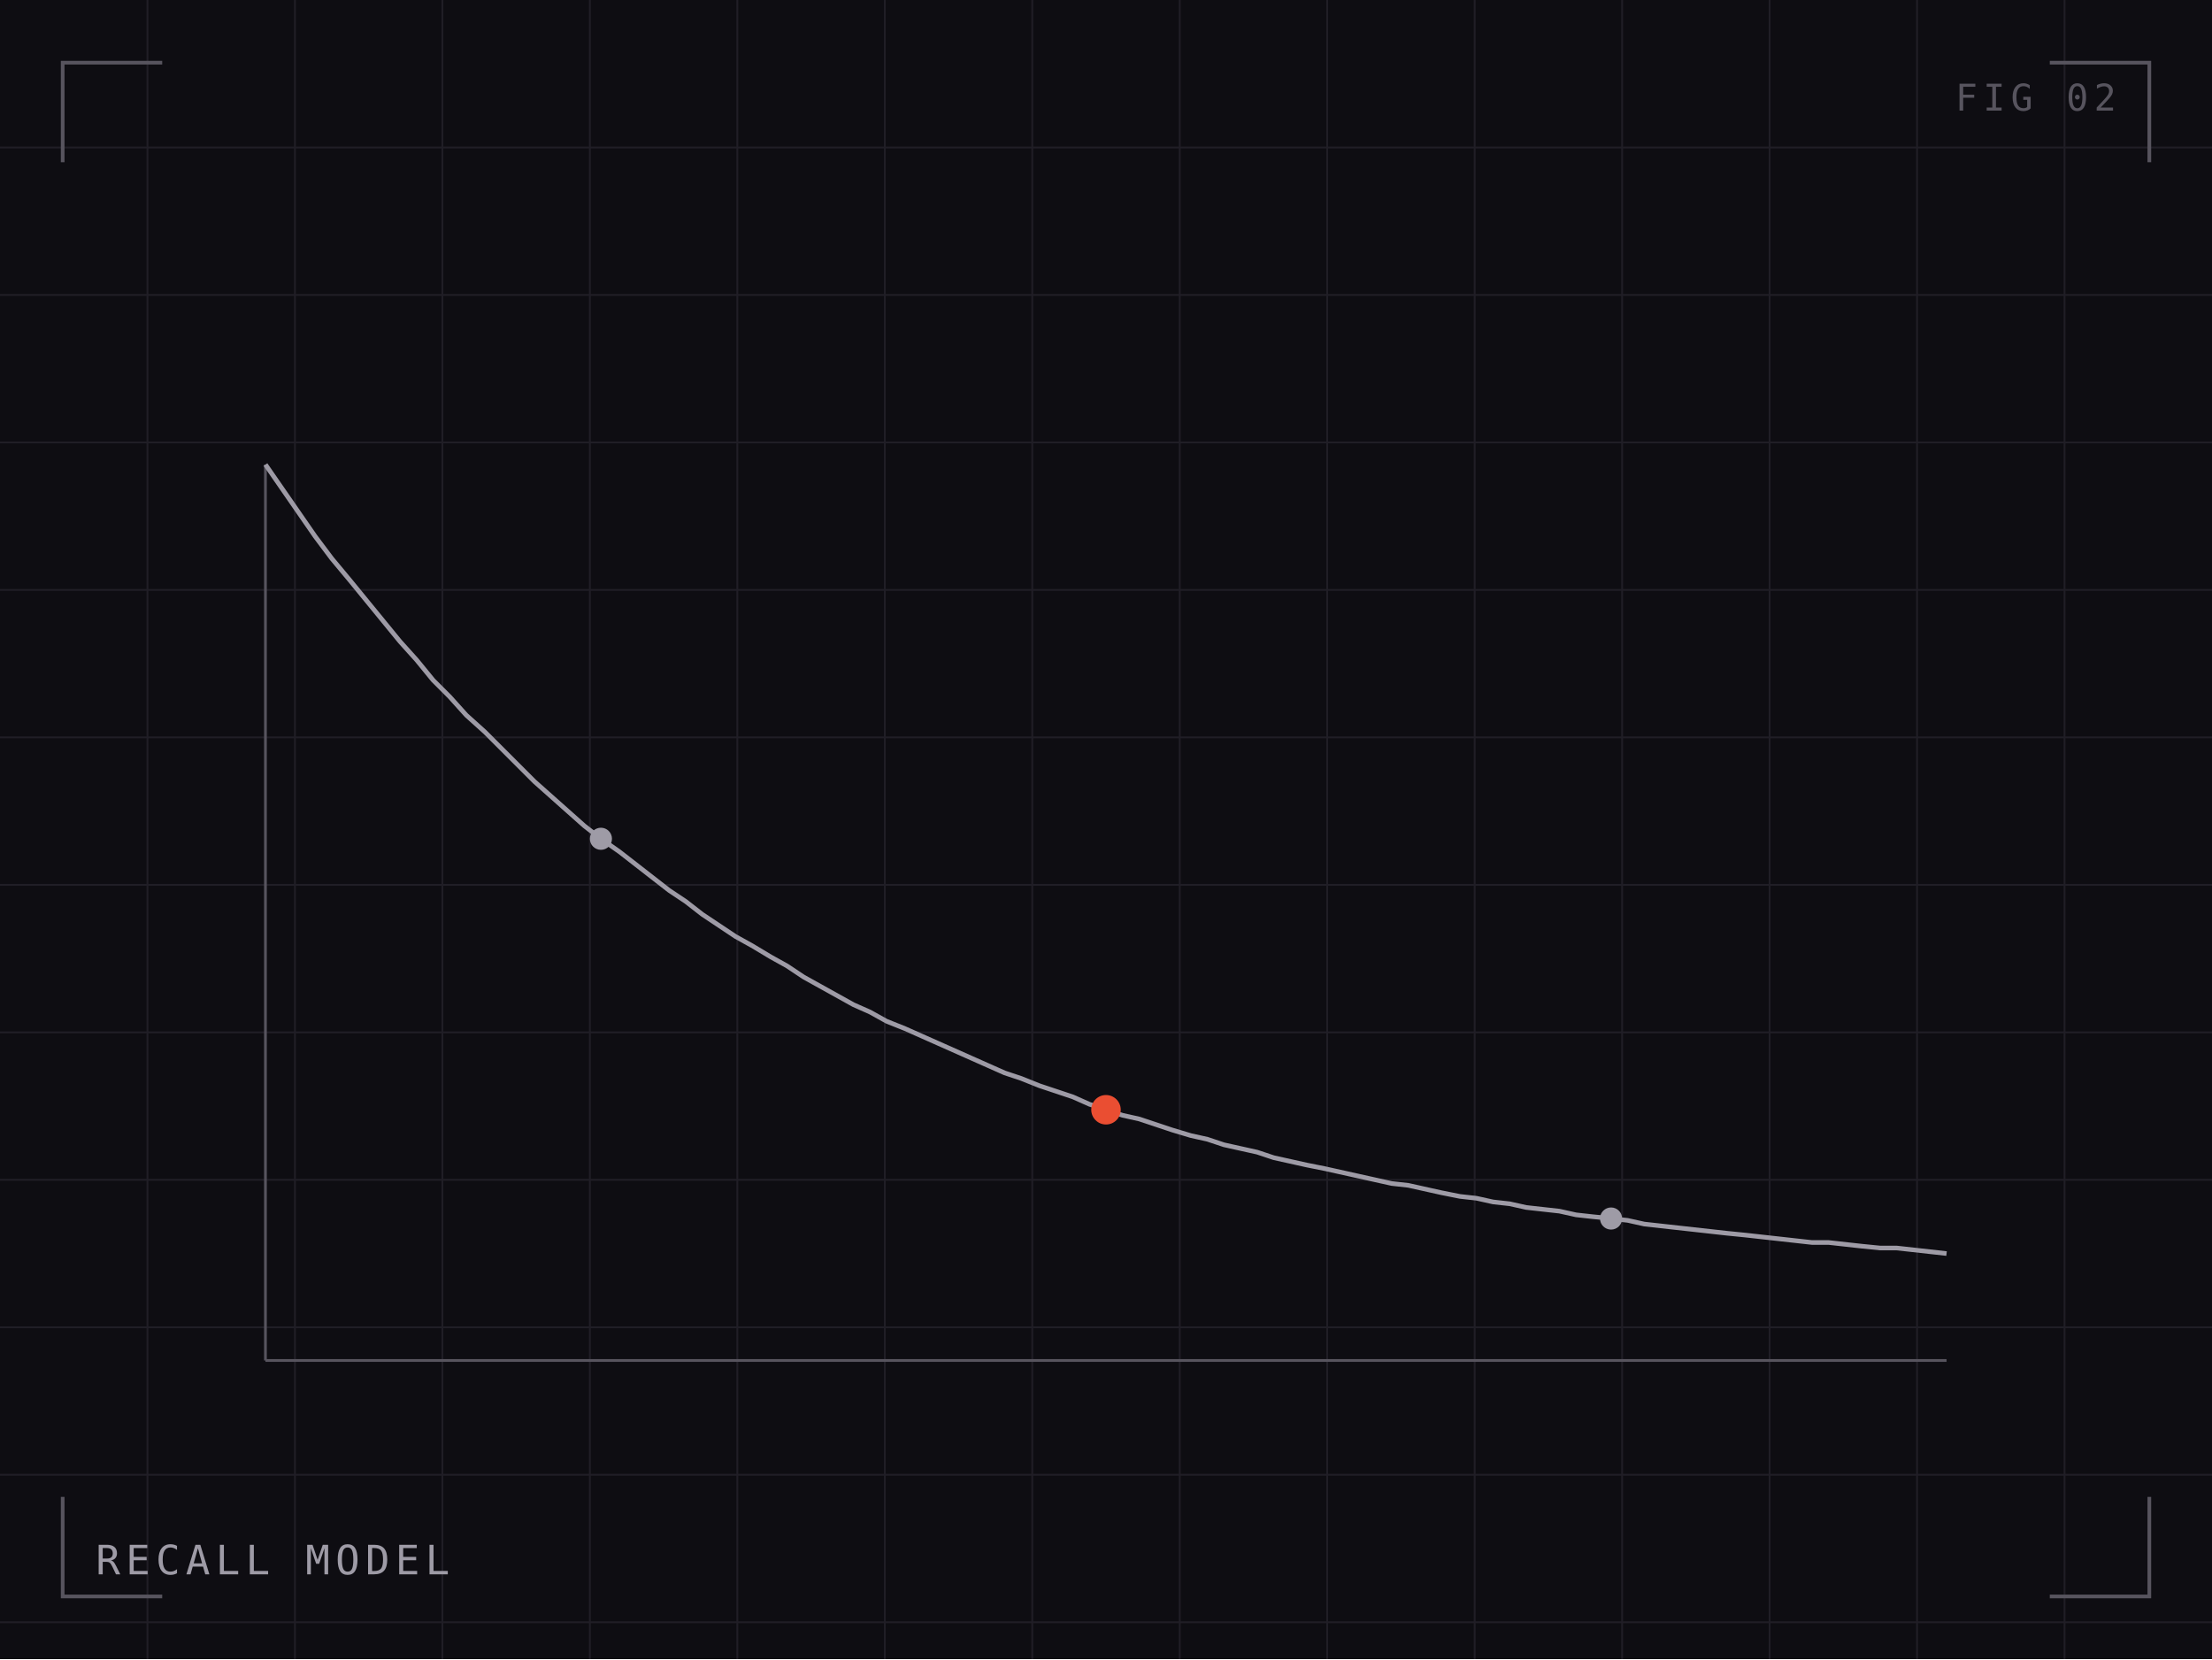
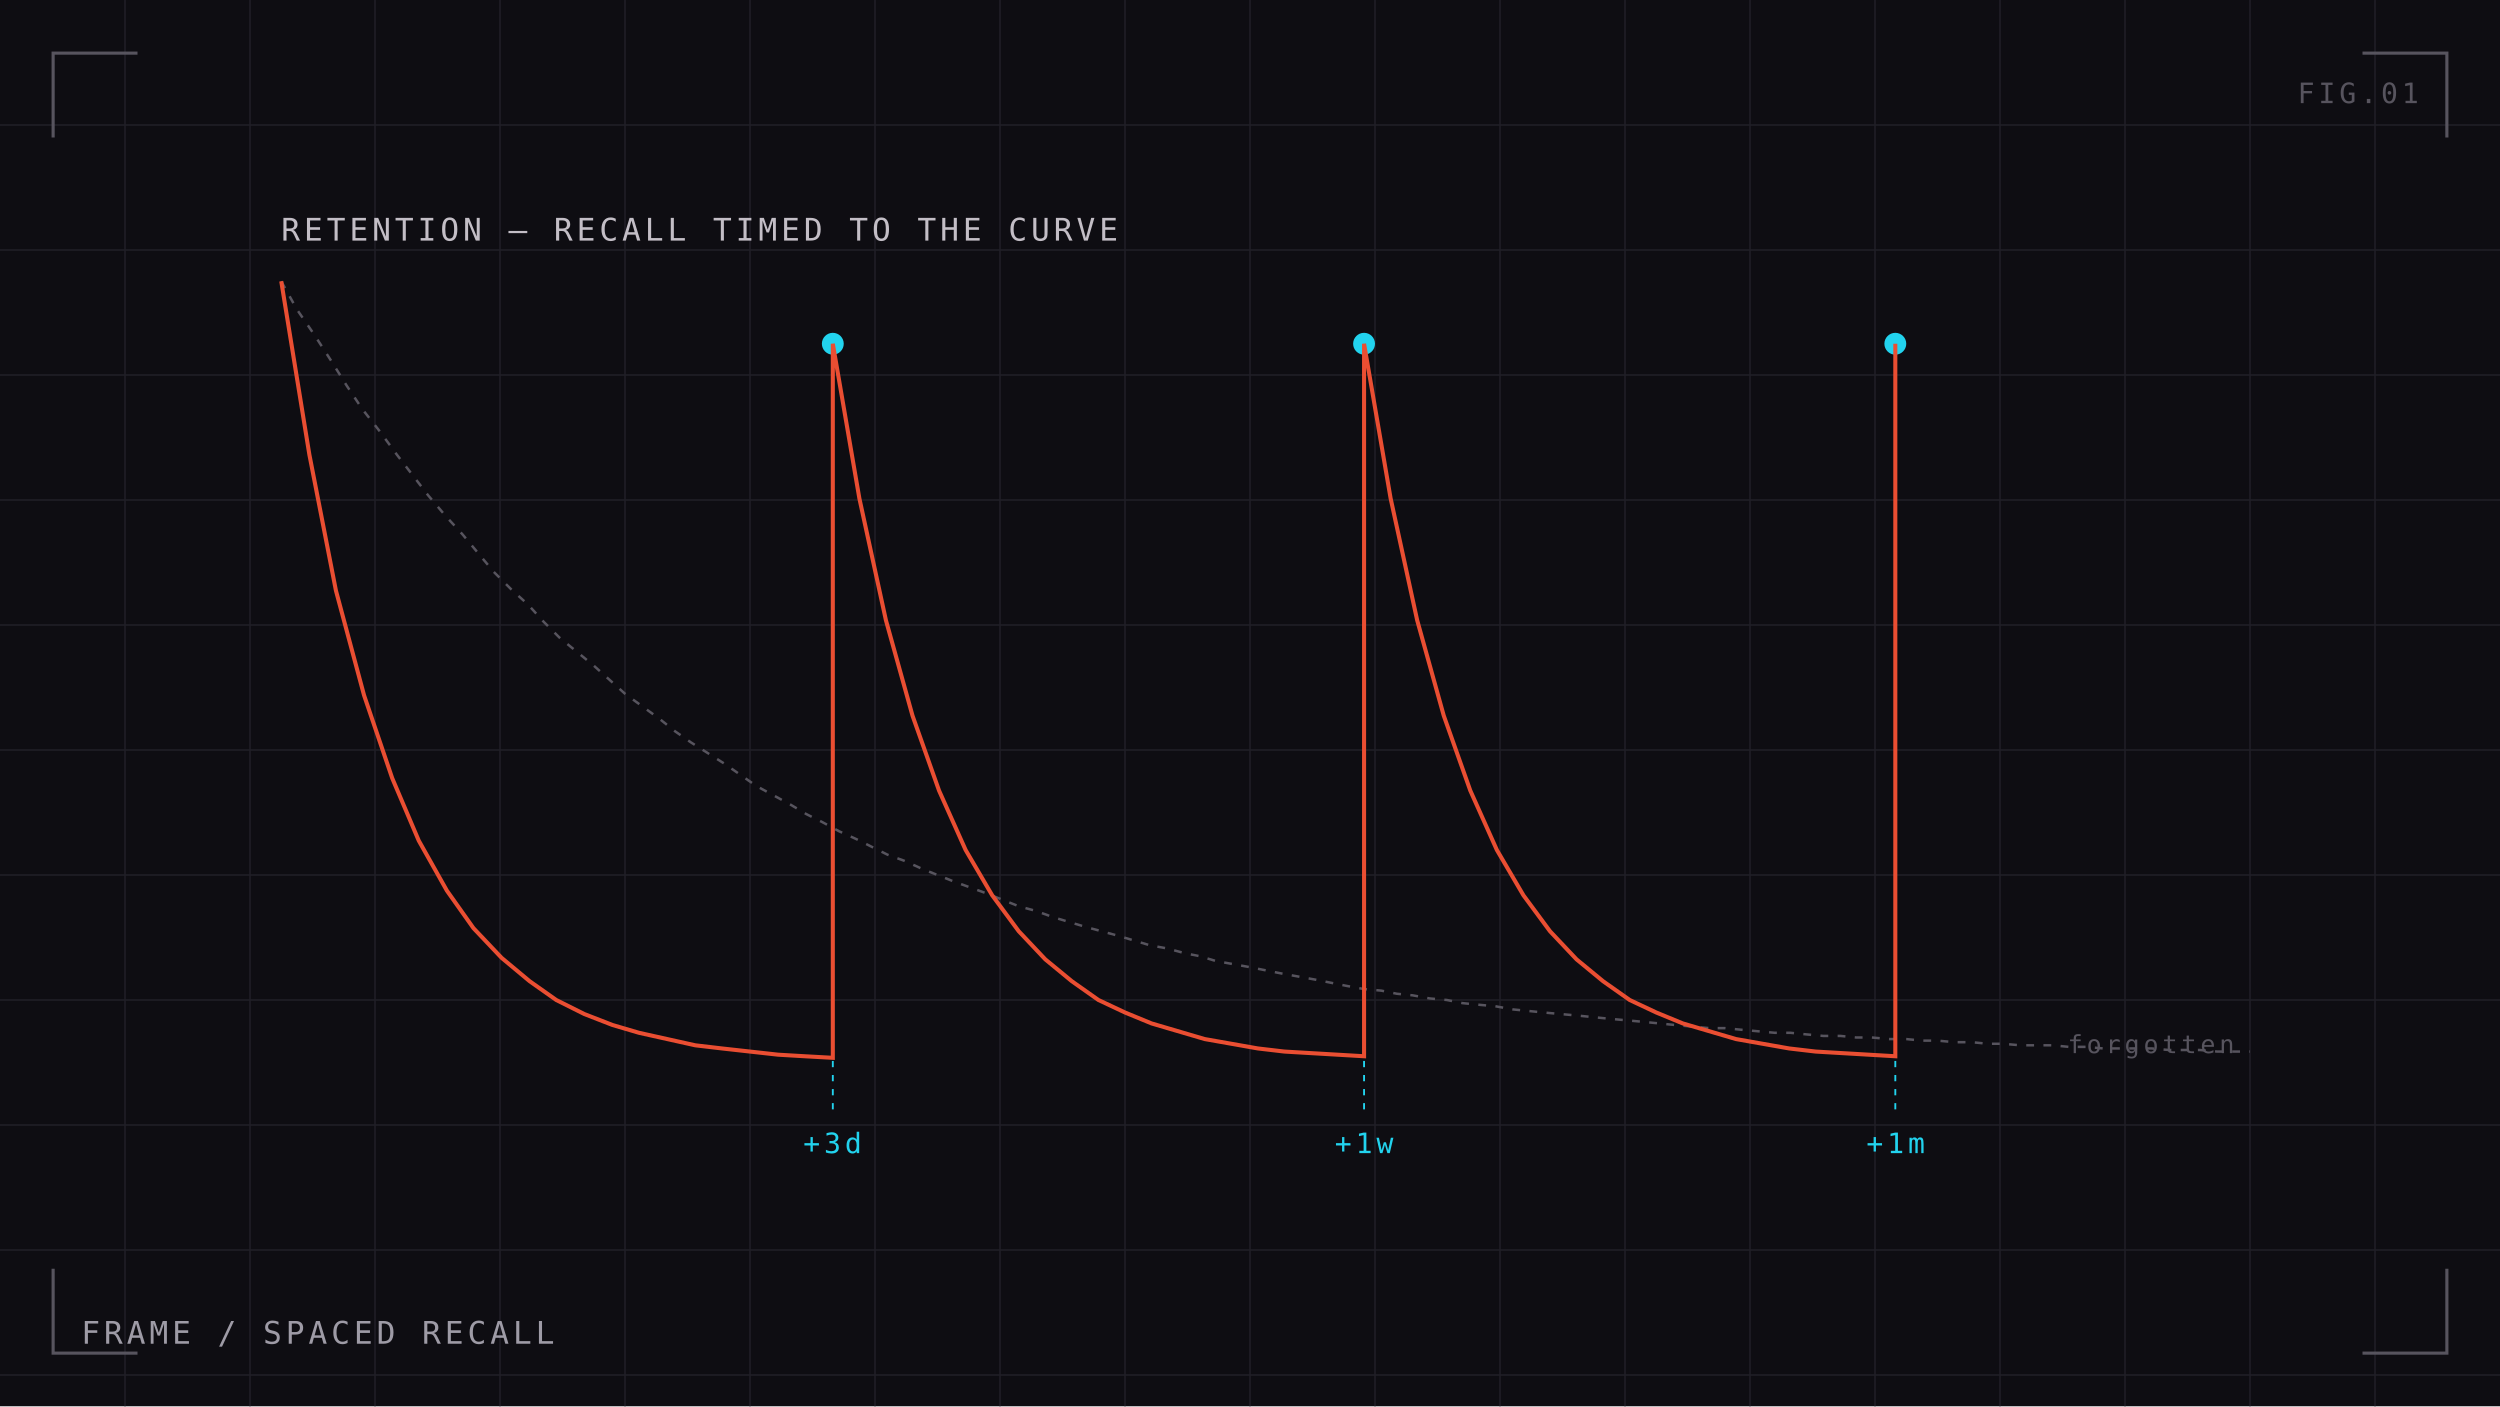
- <svg xmlns="http://www.w3.org/2000/svg" viewBox="0 0 1200 900" preserveAspectRatio="xMidYMid slice">
-   <rect width="1200" height="900" fill="#0e0d12" />
+ <svg xmlns="http://www.w3.org/2000/svg" viewBox="0 0 1600 900" preserveAspectRatio="xMidYMid slice">
+   <rect width="1600" height="900" fill="#0e0d12" />
  <line x1="80" y1="0" x2="80" y2="900" stroke="#201e26" stroke-width="1" />
  <line x1="160" y1="0" x2="160" y2="900" stroke="#201e26" stroke-width="1" />
  <line x1="240" y1="0" x2="240" y2="900" stroke="#201e26" stroke-width="1" />
  <line x1="320" y1="0" x2="320" y2="900" stroke="#201e26" stroke-width="1" />
  <line x1="400" y1="0" x2="400" y2="900" stroke="#201e26" stroke-width="1" />
  <line x1="480" y1="0" x2="480" y2="900" stroke="#201e26" stroke-width="1" />
  <line x1="560" y1="0" x2="560" y2="900" stroke="#201e26" stroke-width="1" />
  <line x1="640" y1="0" x2="640" y2="900" stroke="#201e26" stroke-width="1" />
  <line x1="720" y1="0" x2="720" y2="900" stroke="#201e26" stroke-width="1" />
  <line x1="800" y1="0" x2="800" y2="900" stroke="#201e26" stroke-width="1" />
  <line x1="880" y1="0" x2="880" y2="900" stroke="#201e26" stroke-width="1" />
  <line x1="960" y1="0" x2="960" y2="900" stroke="#201e26" stroke-width="1" />
  <line x1="1040" y1="0" x2="1040" y2="900" stroke="#201e26" stroke-width="1" />
  <line x1="1120" y1="0" x2="1120" y2="900" stroke="#201e26" stroke-width="1" />
-   <line x1="0" y1="80" x2="1200" y2="80" stroke="#201e26" stroke-width="1" />
-   <line x1="0" y1="160" x2="1200" y2="160" stroke="#201e26" stroke-width="1" />
-   <line x1="0" y1="240" x2="1200" y2="240" stroke="#201e26" stroke-width="1" />
-   <line x1="0" y1="320" x2="1200" y2="320" stroke="#201e26" stroke-width="1" />
-   <line x1="0" y1="400" x2="1200" y2="400" stroke="#201e26" stroke-width="1" />
-   <line x1="0" y1="480" x2="1200" y2="480" stroke="#201e26" stroke-width="1" />
-   <line x1="0" y1="560" x2="1200" y2="560" stroke="#201e26" stroke-width="1" />
-   <line x1="0" y1="640" x2="1200" y2="640" stroke="#201e26" stroke-width="1" />
-   <line x1="0" y1="720" x2="1200" y2="720" stroke="#201e26" stroke-width="1" />
-   <line x1="0" y1="800" x2="1200" y2="800" stroke="#201e26" stroke-width="1" />
-   <line x1="0" y1="880" x2="1200" y2="880" stroke="#201e26" stroke-width="1" />
-   <line x1="144.0" y1="252" x2="144.0" y2="738.0" stroke="#57545e" stroke-width="1.5" />
-   <line x1="144.0" y1="738.0" x2="1056.0" y2="738.0" stroke="#57545e" stroke-width="1.5" />
-   <polyline points="144,252 153,265 162,278 171,291 180,303 190,315 199,326 208,337 217,348 226,358 235,369 244,378 253,388 263,397 272,406 281,415 290,424 299,432 308,440 317,448 326,455 336,462 345,469 354,476 363,483 372,489 381,496 390,502 399,508 408,513 418,519 427,524 436,530 445,535 454,540 463,545 472,549 481,554 491,558 500,562 509,566 518,570 527,574 536,578 545,582 554,585 564,589 573,592 582,595 591,599 600,602 609,605 618,607 627,610 636,613 646,616 655,618 664,621 673,623 682,625 691,628 700,630 709,632 719,634 728,636 737,638 746,640 755,642 764,643 773,645 782,647 792,649 801,650 810,652 819,653 828,655 837,656 846,657 855,659 864,660 874,661 883,662 892,664 901,665 910,666 919,667 928,668 937,669 947,670 956,671 965,672 974,673 983,674 992,674 1001,675 1010,676 1020,677 1029,677 1038,678 1047,679 1056,680" fill="none" stroke="#9e9ba6" stroke-width="2.5" />
-   <circle cx="326" cy="455" r="6" fill="#9e9ba6" />
-   <circle cx="600" cy="602" r="6" fill="#9e9ba6" />
-   <circle cx="874" cy="661" r="6" fill="#9e9ba6" />
-   <circle cx="600" cy="602" r="8" fill="#EA4E32" />
+   <line x1="1200" y1="0" x2="1200" y2="900" stroke="#201e26" stroke-width="1" />
+   <line x1="1280" y1="0" x2="1280" y2="900" stroke="#201e26" stroke-width="1" />
+   <line x1="1360" y1="0" x2="1360" y2="900" stroke="#201e26" stroke-width="1" />
+   <line x1="1440" y1="0" x2="1440" y2="900" stroke="#201e26" stroke-width="1" />
+   <line x1="1520" y1="0" x2="1520" y2="900" stroke="#201e26" stroke-width="1" />
+   <line x1="0" y1="80" x2="1600" y2="80" stroke="#201e26" stroke-width="1" />
+   <line x1="0" y1="160" x2="1600" y2="160" stroke="#201e26" stroke-width="1" />
+   <line x1="0" y1="240" x2="1600" y2="240" stroke="#201e26" stroke-width="1" />
+   <line x1="0" y1="320" x2="1600" y2="320" stroke="#201e26" stroke-width="1" />
+   <line x1="0" y1="400" x2="1600" y2="400" stroke="#201e26" stroke-width="1" />
+   <line x1="0" y1="480" x2="1600" y2="480" stroke="#201e26" stroke-width="1" />
+   <line x1="0" y1="560" x2="1600" y2="560" stroke="#201e26" stroke-width="1" />
+   <line x1="0" y1="640" x2="1600" y2="640" stroke="#201e26" stroke-width="1" />
+   <line x1="0" y1="720" x2="1600" y2="720" stroke="#201e26" stroke-width="1" />
+   <line x1="0" y1="800" x2="1600" y2="800" stroke="#201e26" stroke-width="1" />
+   <line x1="0" y1="880" x2="1600" y2="880" stroke="#201e26" stroke-width="1" />
+   <polyline points="180,180 190,198 201,214 212,231 222,247 232,262 243,276 254,291 264,304 274,317 285,330 296,342 306,354 316,366 327,377 338,387 348,398 358,408 369,417 380,426 390,435 400,444 411,452 422,460 432,468 442,475 453,482 464,489 474,496 484,503 495,509 506,515 516,521 526,526 537,532 548,537 558,542 568,547 579,551 590,556 600,560 610,564 621,568 632,572 642,576 652,580 663,583 674,587 684,590 694,593 705,596 716,599 726,602 736,605 747,607 758,610 768,612 778,615 789,617 800,619 810,621 820,623 831,625 842,627 852,629 862,631 873,633 884,634 894,636 904,637 915,639 926,640 936,642 946,643 957,644 968,646 978,647 988,648 999,649 1010,650 1020,651 1030,652 1041,653 1052,654 1062,655 1072,656 1083,657 1094,658 1104,658 1114,659 1125,660 1136,661 1146,661 1156,662 1167,663 1178,663 1188,664 1198,664 1209,665 1220,665 1230,666 1240,666 1251,667 1262,667 1272,668 1282,668 1293,669 1304,669 1314,669 1324,670 1335,670 1346,671 1356,671 1366,671 1377,671 1388,672 1398,672 1408,672 1419,673 1430,673 1440,673" fill="none" stroke="#57545e" stroke-width="1.6" stroke-dasharray="5 6" />
+   <text x="1430" y="674" text-anchor="end" fill="#57545e" font-family="ui-monospace,Menlo,monospace" font-size="16" letter-spacing="2.5">forgotten</text>
+   <line x1="533" y1="220" x2="533" y2="710" stroke="#22D3EE" stroke-width="1.2" stroke-dasharray="4 5" />
+   <circle cx="533" cy="220" r="7" fill="#22D3EE" />
+   <text x="532.8" y="738" text-anchor="middle" fill="#22D3EE" font-family="ui-monospace,Menlo,monospace" font-size="18" letter-spacing="2.5">+3d</text>
+   <line x1="873" y1="220" x2="873" y2="710" stroke="#22D3EE" stroke-width="1.2" stroke-dasharray="4 5" />
+   <circle cx="873" cy="220" r="7" fill="#22D3EE" />
+   <text x="873.0" y="738" text-anchor="middle" fill="#22D3EE" font-family="ui-monospace,Menlo,monospace" font-size="18" letter-spacing="2.5">+1w</text>
+   <line x1="1213" y1="220" x2="1213" y2="710" stroke="#22D3EE" stroke-width="1.2" stroke-dasharray="4 5" />
+   <circle cx="1213" cy="220" r="7" fill="#22D3EE" />
+   <text x="1213.2" y="738" text-anchor="middle" fill="#22D3EE" font-family="ui-monospace,Menlo,monospace" font-size="18" letter-spacing="2.5">+1m</text>
+   <polyline points="180,180 180,180 198,291 215,378 233,445 251,498 268,538 286,570 303,594 321,613 339,628 356,640 374,649 392,656 409,661 427,665 445,669 462,671 480,673 498,675 515,676 533,677 533,220 533,220 550,319 567,397 584,458 601,506 618,544 635,573 652,596 669,614 686,628 703,640 720,648 737,655 754,660 771,665 788,668 805,671 822,673 839,674 856,675 873,676 873,220 873,220 890,319 907,397 924,458 941,506 958,544 975,573 992,596 1009,614 1026,628 1043,640 1060,648 1077,655 1094,660 1111,665 1128,668 1145,671 1162,673 1179,674 1196,675 1213,676 1213,220" fill="none" stroke="#EA4E32" stroke-width="2.6" />
+   <text x="180" y="154" fill="#c3bec6" font-family="ui-monospace,Menlo,monospace" font-size="20" letter-spacing="2.5">RETENTION — RECALL TIMED TO THE CURVE</text>
  <path d="M34,88 V34 H88" stroke="#57545e" stroke-width="2" fill="none" />
-   <path d="M1112,34 H1166 V88" stroke="#57545e" stroke-width="2" fill="none" />
+   <path d="M1512,34 H1566 V88" stroke="#57545e" stroke-width="2" fill="none" />
  <path d="M34,812 V866 H88" stroke="#57545e" stroke-width="2" fill="none" />
-   <path d="M1112,866 H1166 V812" stroke="#57545e" stroke-width="2" fill="none" />
-   <text x="52" y="854" fill="#9e9ba6" font-family="ui-monospace,Menlo,monospace" font-size="22" letter-spacing="3">RECALL MODEL</text>
-   <text x="1148" y="60" text-anchor="end" fill="#57545e" font-family="ui-monospace,Menlo,monospace" font-size="20" letter-spacing="3">FIG 02</text>
+   <path d="M1512,866 H1566 V812" stroke="#57545e" stroke-width="2" fill="none" />
+   <text x="52" y="860" fill="#9e9ba6" font-family="ui-monospace,Menlo,monospace" font-size="20" letter-spacing="2.5">FRAME / SPACED RECALL</text>
+   <text x="1548" y="66" text-anchor="end" fill="#57545e" font-family="ui-monospace,Menlo,monospace" font-size="18" letter-spacing="2.5">FIG.01</text>
</svg>
